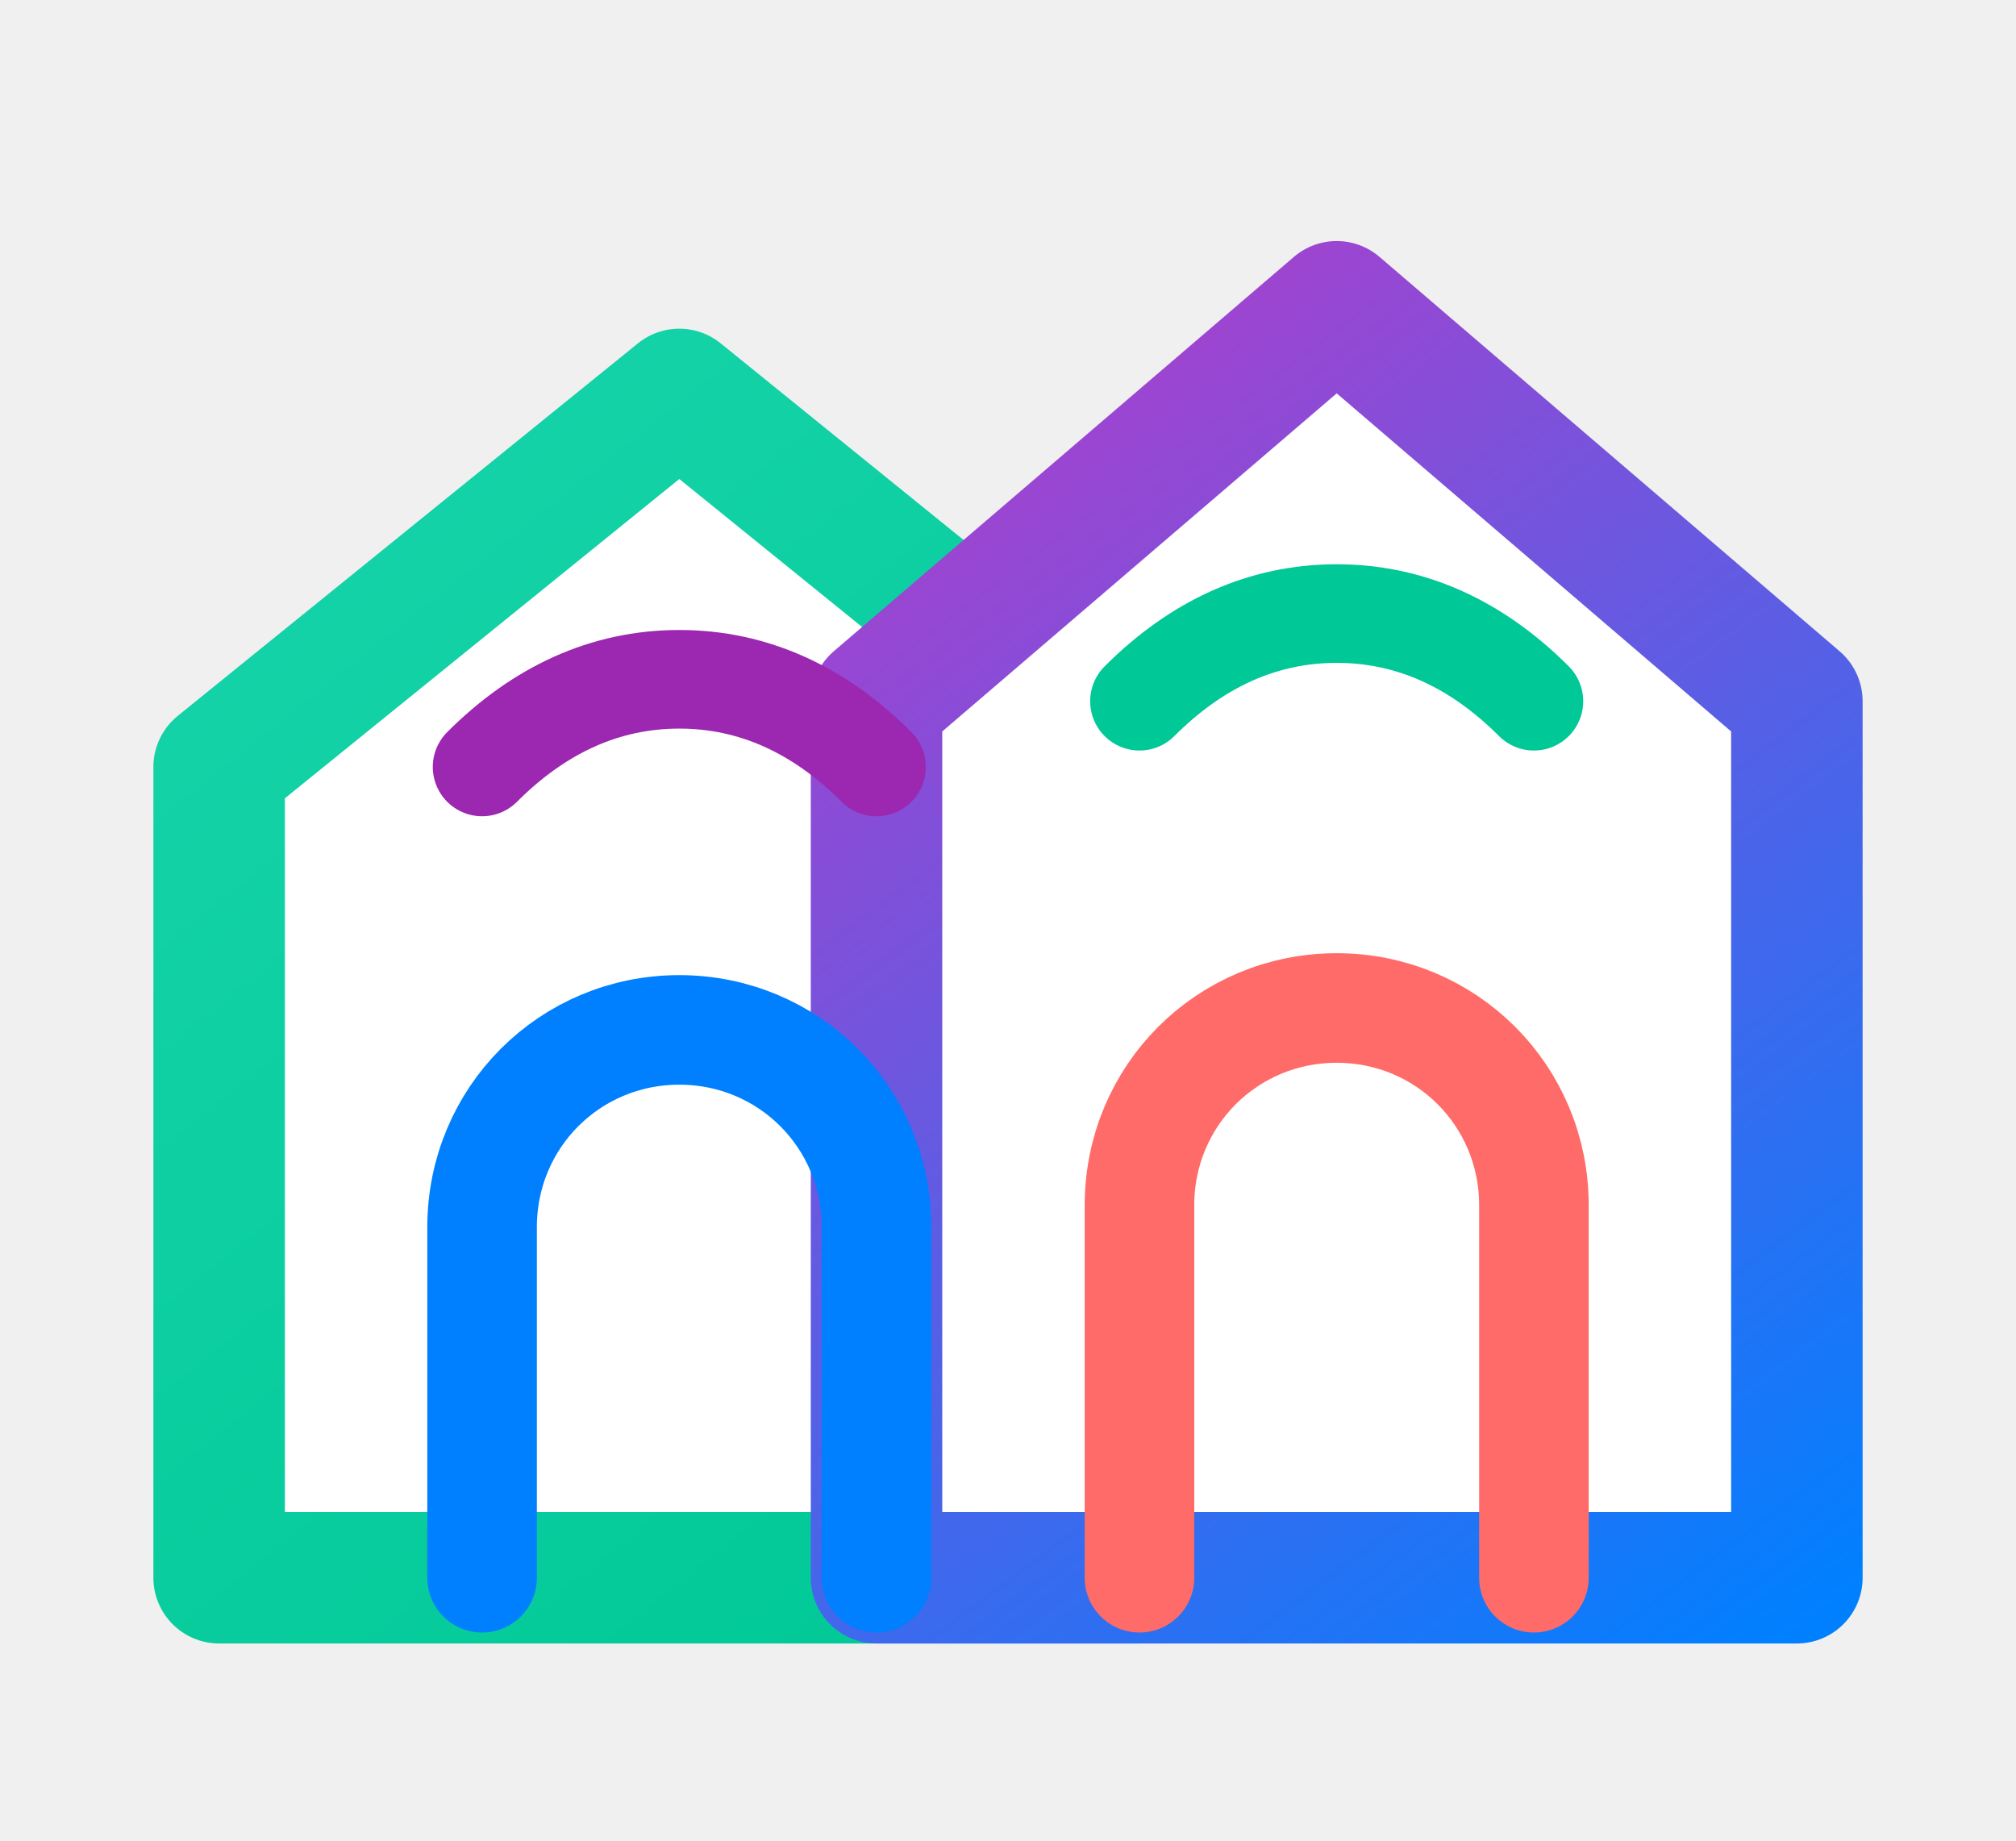
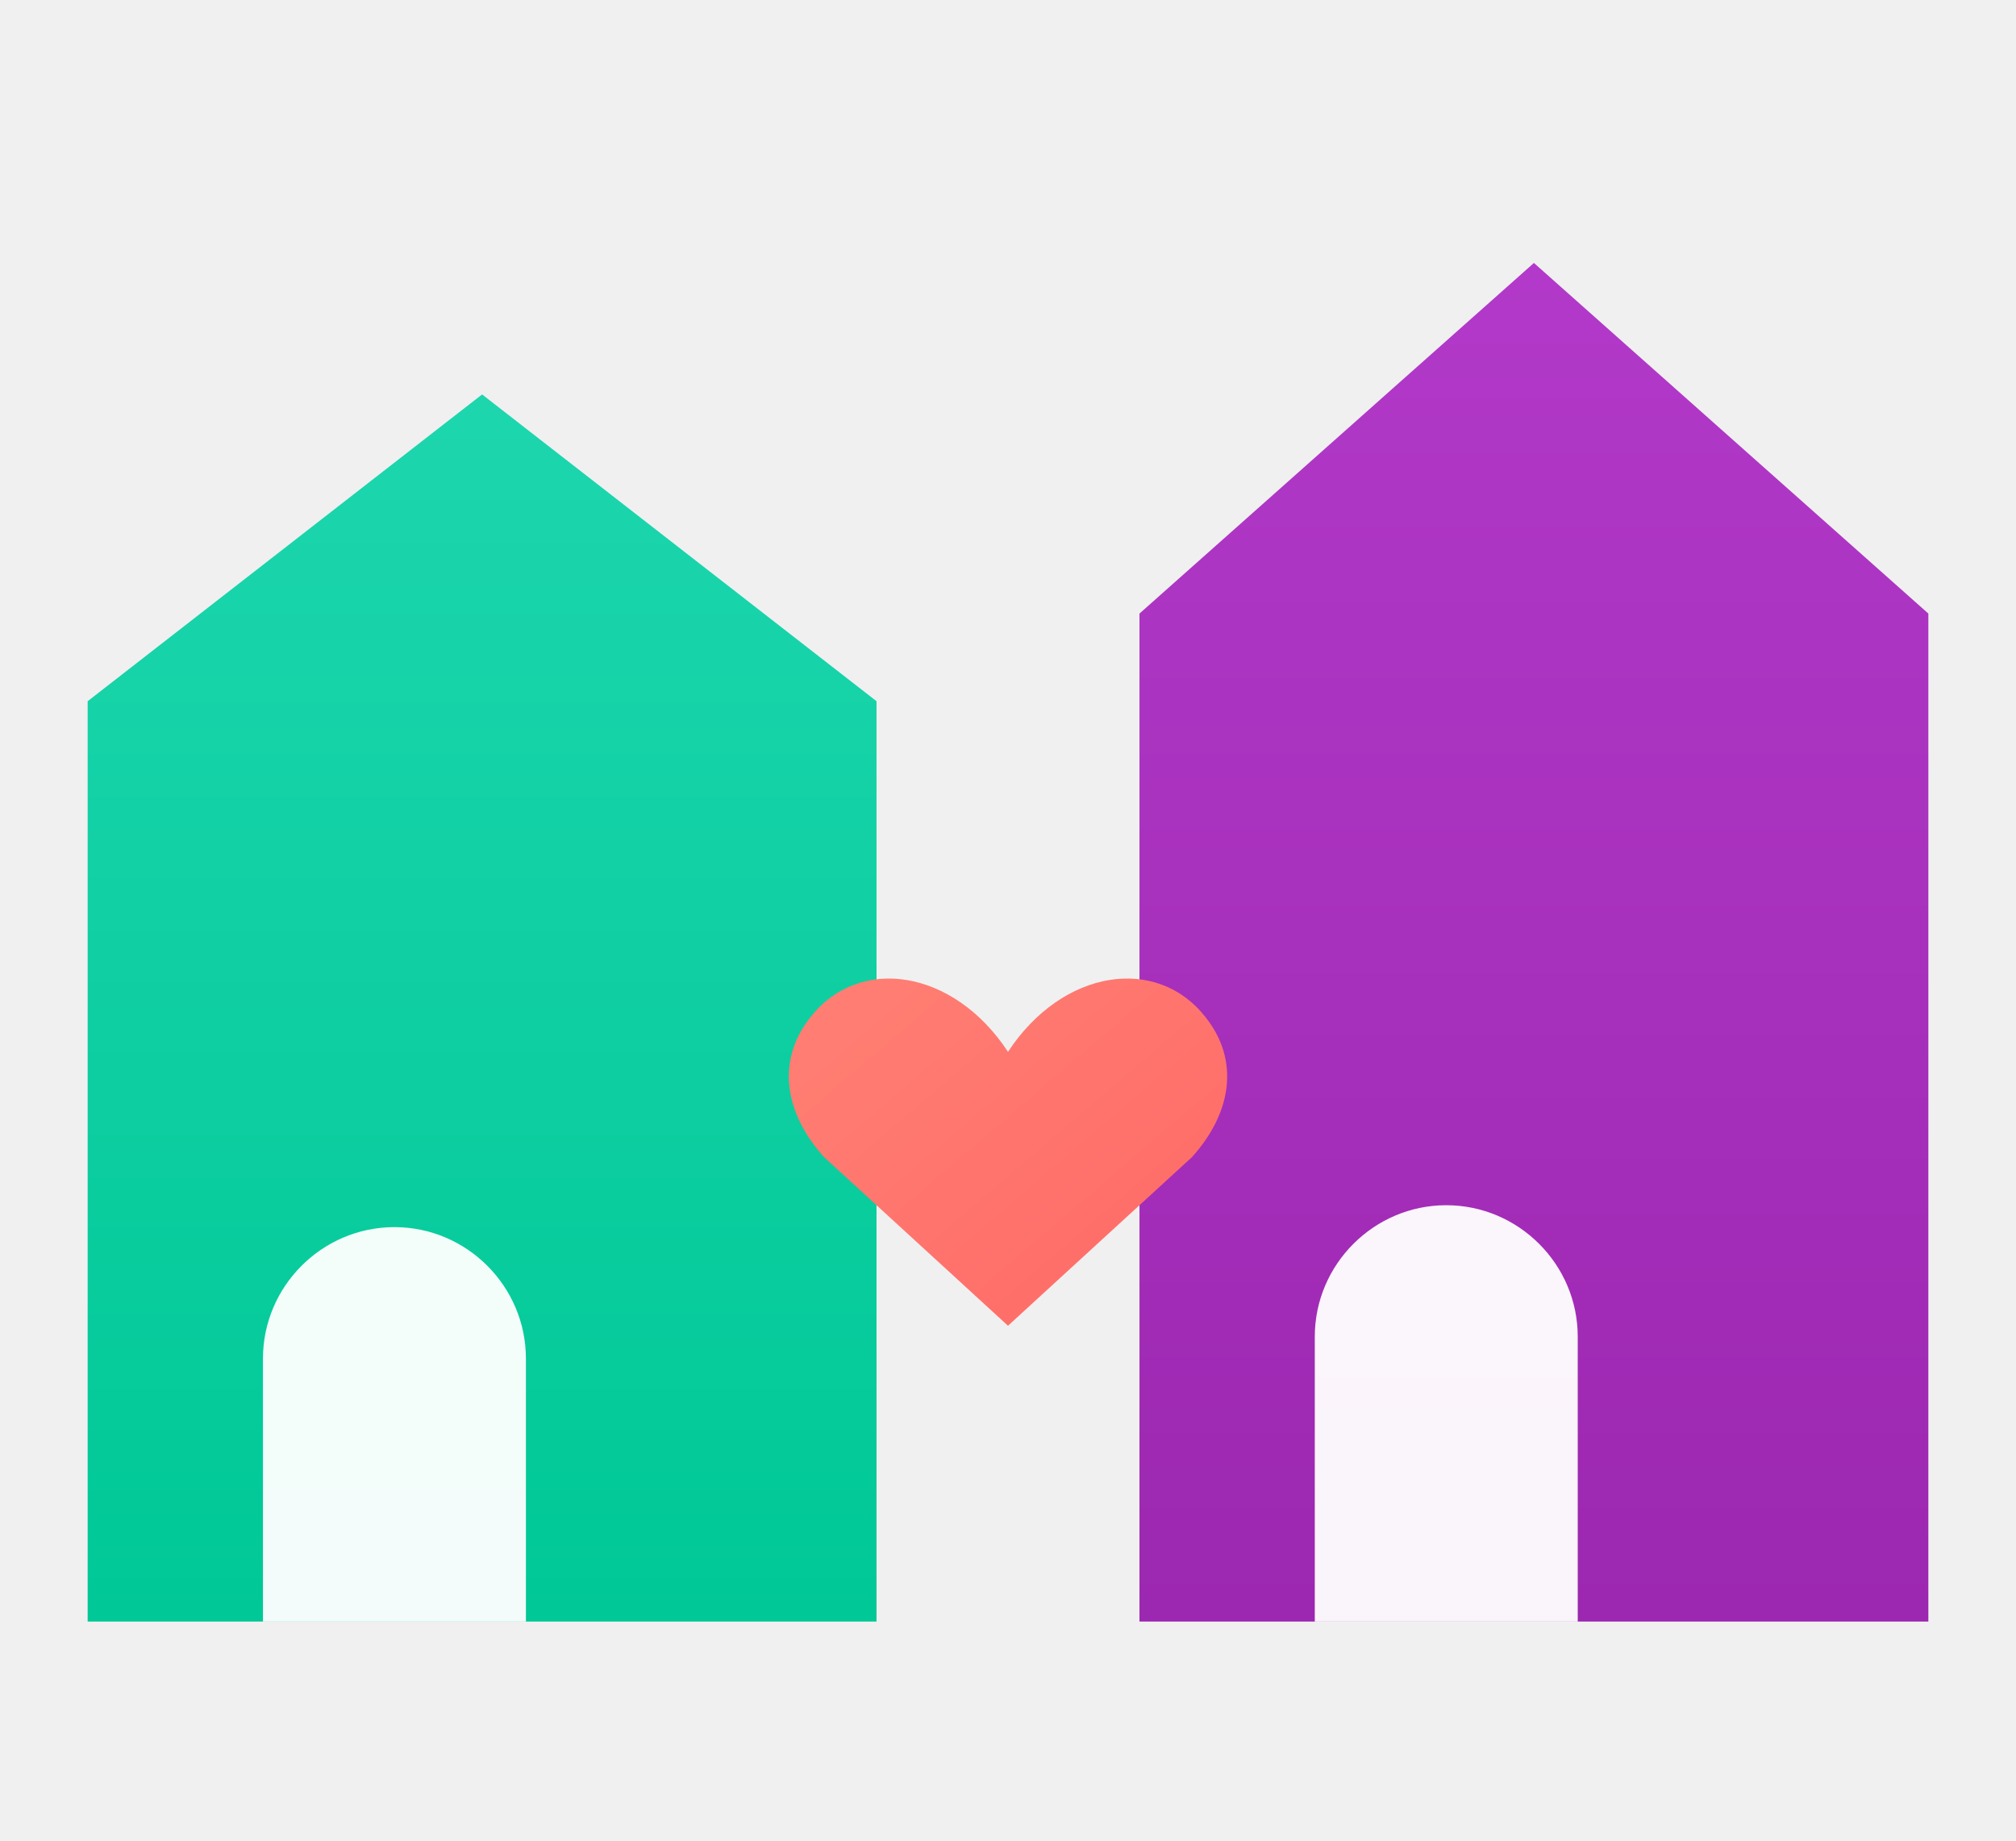
<svg xmlns="http://www.w3.org/2000/svg" width="92" height="84" viewBox="0 0 92 84" fill="none" role="img" aria-label="Domy rodziny">
  <defs>
-     <linearGradient id="family-left" x1="8" y1="18" x2="52" y2="73" gradientUnits="userSpaceOnUse">
-       <stop stop-color="#17D4AA" />
+     <linearGradient id="family-left" x1="22" y1="18" x2="22" y2="74" gradientUnits="userSpaceOnUse">
+       <stop stop-color="#1DD6AE" />
      <stop offset="1" stop-color="#00C896" />
    </linearGradient>
-     <linearGradient id="family-right" x1="40" y1="14" x2="84" y2="73" gradientUnits="userSpaceOnUse">
-       <stop stop-color="#B43CCA" />
-       <stop offset="1" stop-color="#0080FF" />
+     <linearGradient id="family-right" x1="70" y1="12" x2="70" y2="74" gradientUnits="userSpaceOnUse">
+       <stop stop-color="#B239C9" />
+       <stop offset="1" stop-color="#9C27B0" />
+     </linearGradient>
+     <linearGradient id="family-heart" x1="40" y1="46" x2="52" y2="60" gradientUnits="userSpaceOnUse">
+       <stop stop-color="#FF7D72" />
+       <stop offset="1" stop-color="#FF6B68" />
    </linearGradient>
  </defs>
-   <path d="M31 18L10 35V72H52V35L31 18Z" fill="#fff" stroke="url(#family-left)" stroke-width="6" stroke-linejoin="round" />
-   <path d="M61 14L40 32V72H82V32L61 14Z" fill="#fff" stroke="url(#family-right)" stroke-width="6" stroke-linejoin="round" />
-   <path d="M22 72V56C22 51 26 47 31 47C36 47 40 51 40 56V72" stroke="#0080FF" stroke-width="5" stroke-linecap="round" />
-   <path d="M52 72V55C52 50 56 46 61 46C66 46 70 50 70 55V72" stroke="#FF6B68" stroke-width="5" stroke-linecap="round" />
-   <path d="M22 35C24.6 32.4 27.6 31 31 31C34.4 31 37.4 32.4 40 35" stroke="#9C27B0" stroke-width="4.5" stroke-linecap="round" />
-   <path d="M52 32C54.6 29.4 57.6 28 61 28C64.4 28 67.4 29.4 70 32" stroke="#00C896" stroke-width="4.5" stroke-linecap="round" />
+   <path d="M4 32L22 18L40 32V74H4V32Z" fill="url(#family-left)" />
+   <path d="M12 74V62C12 58.7 14.7 56 18 56C21.3 56 24 58.7 24 62V74" fill="#fff" fill-opacity="0.95" />
+   <path d="M52 28L70 12L88 28V74H52V28Z" fill="url(#family-right)" />
+   <path d="M60 74V61C60 57.7 62.7 55 66 55C69.3 55 72 57.7 72 61V74" fill="#fff" fill-opacity="0.95" />
+   <path d="M46 48C48.5 44.2 52.8 43.6 55 46.4C56.6 48.4 56.2 50.8 54.4 52.8L46 60.5L37.6 52.8C35.8 50.8 35.4 48.4 37 46.4C39.2 43.6 43.5 44.2 46 48Z" fill="url(#family-heart)" />
</svg>
